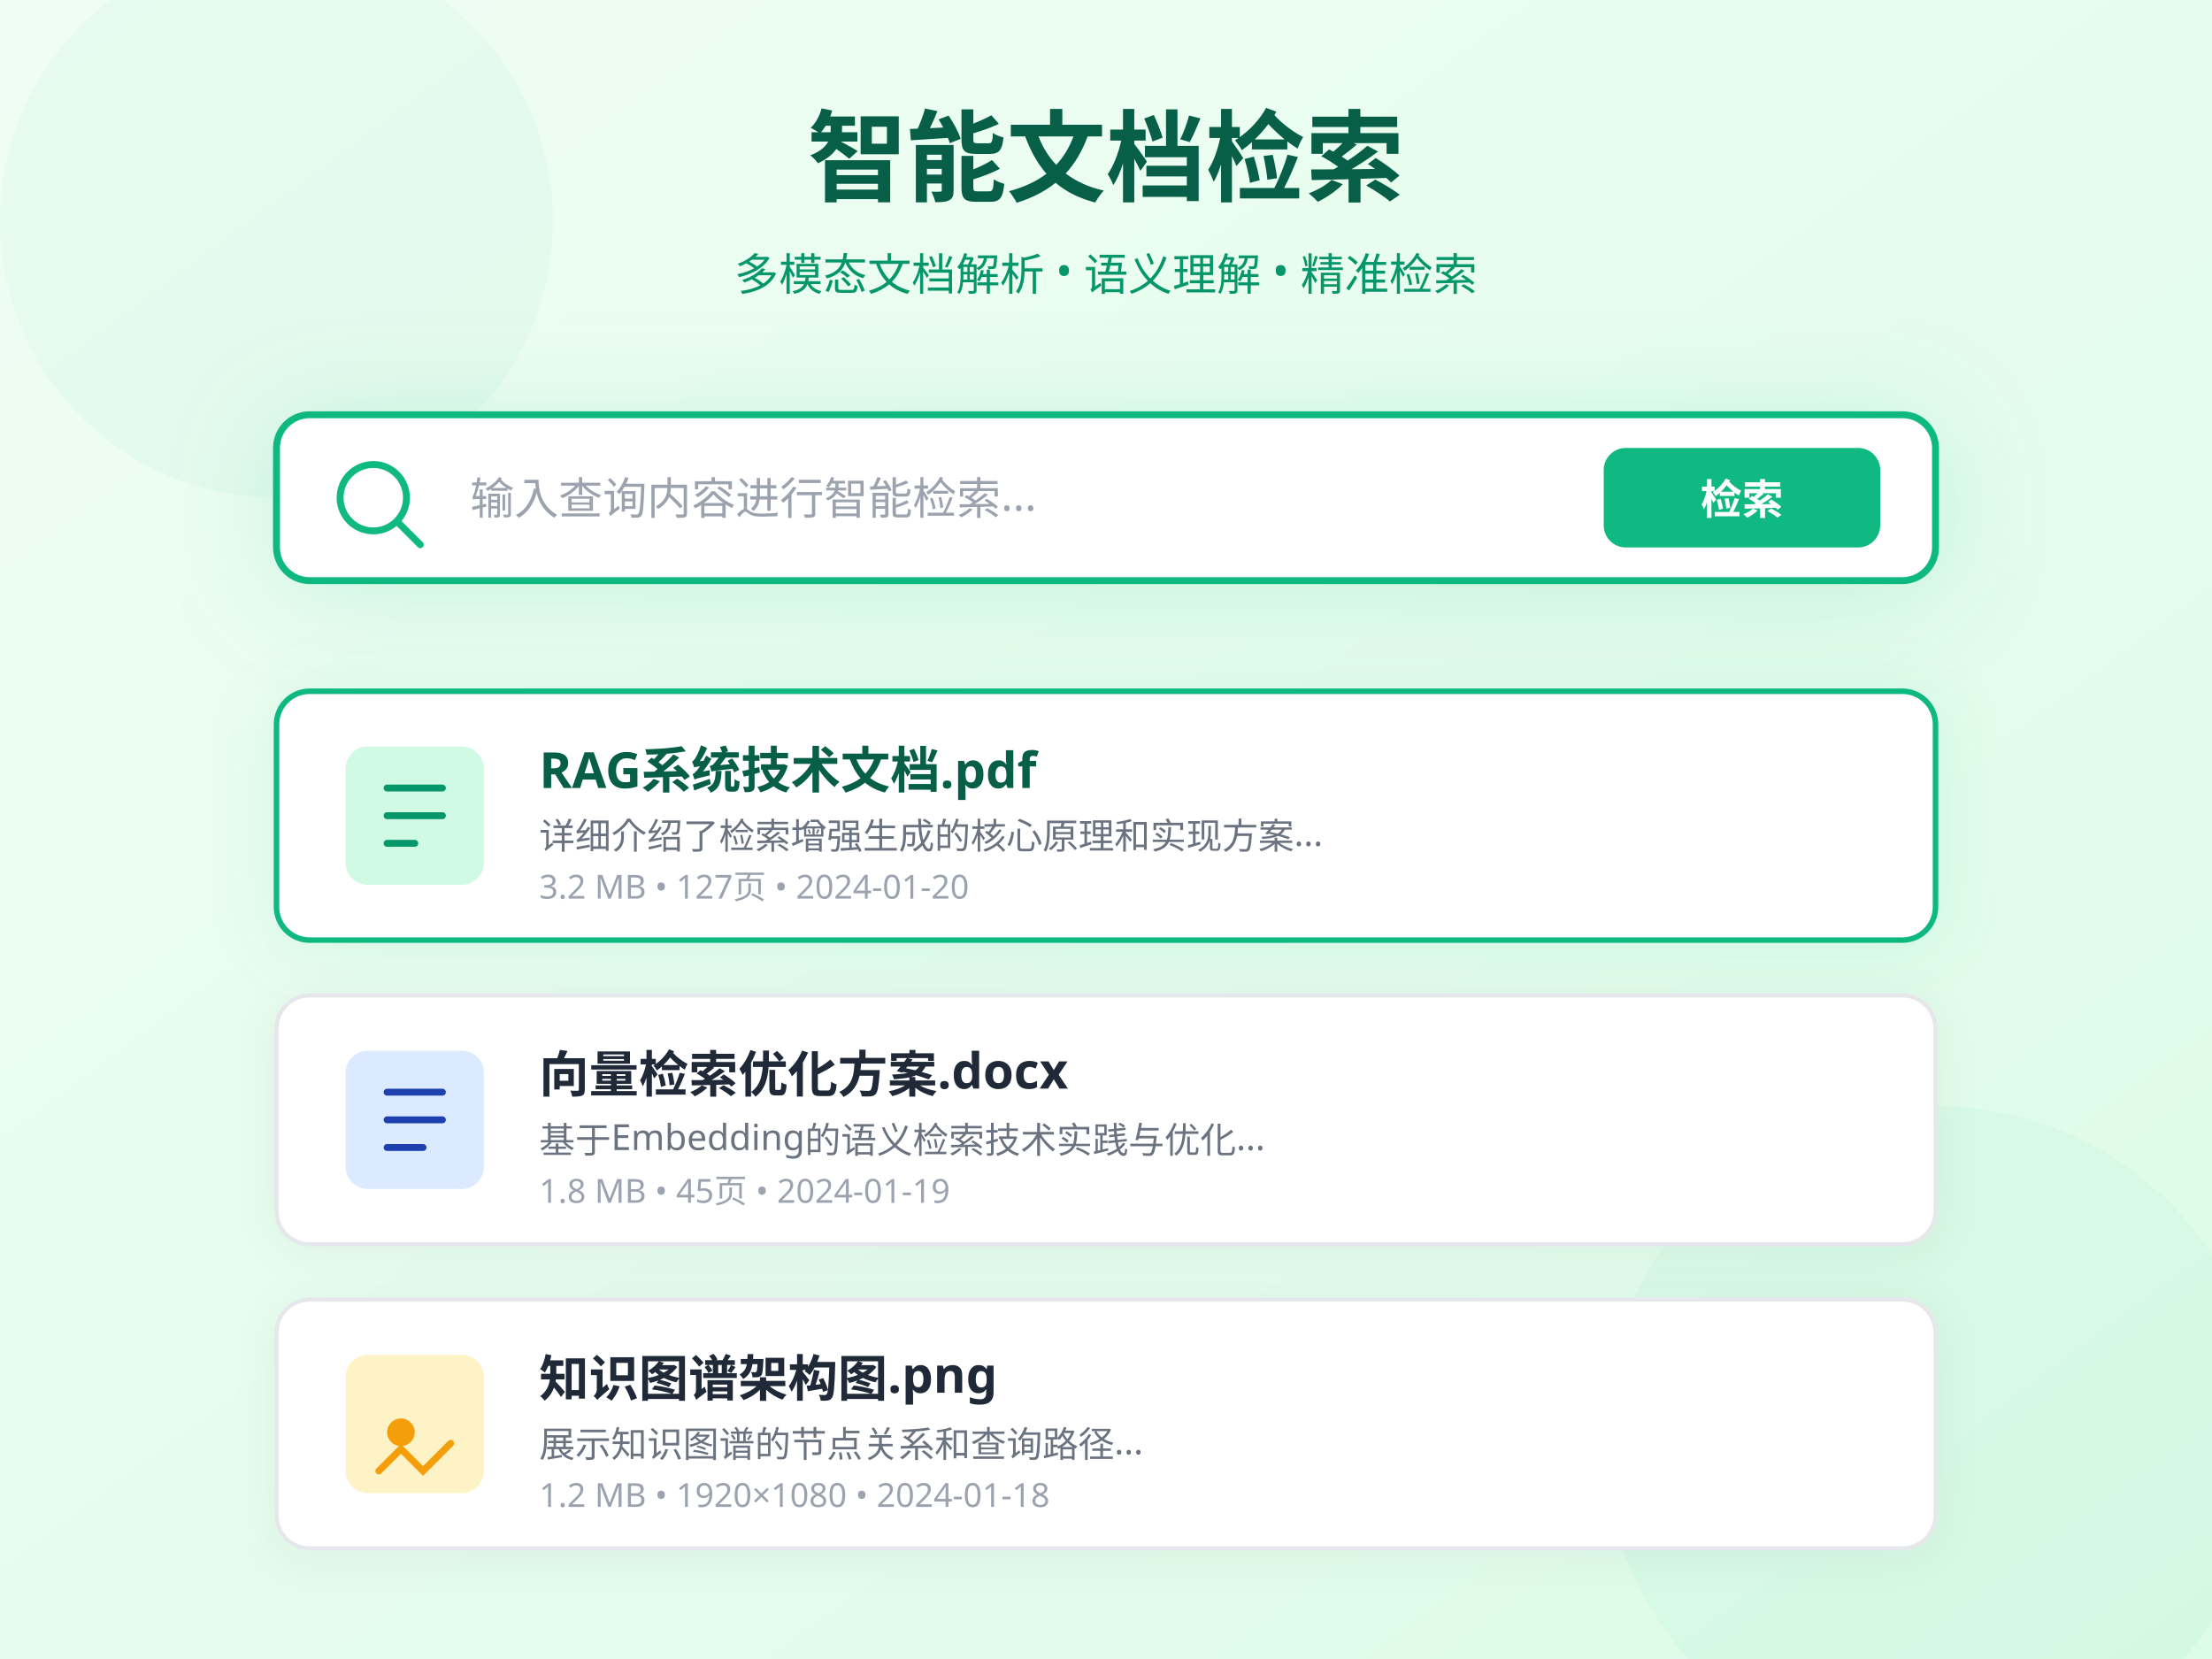
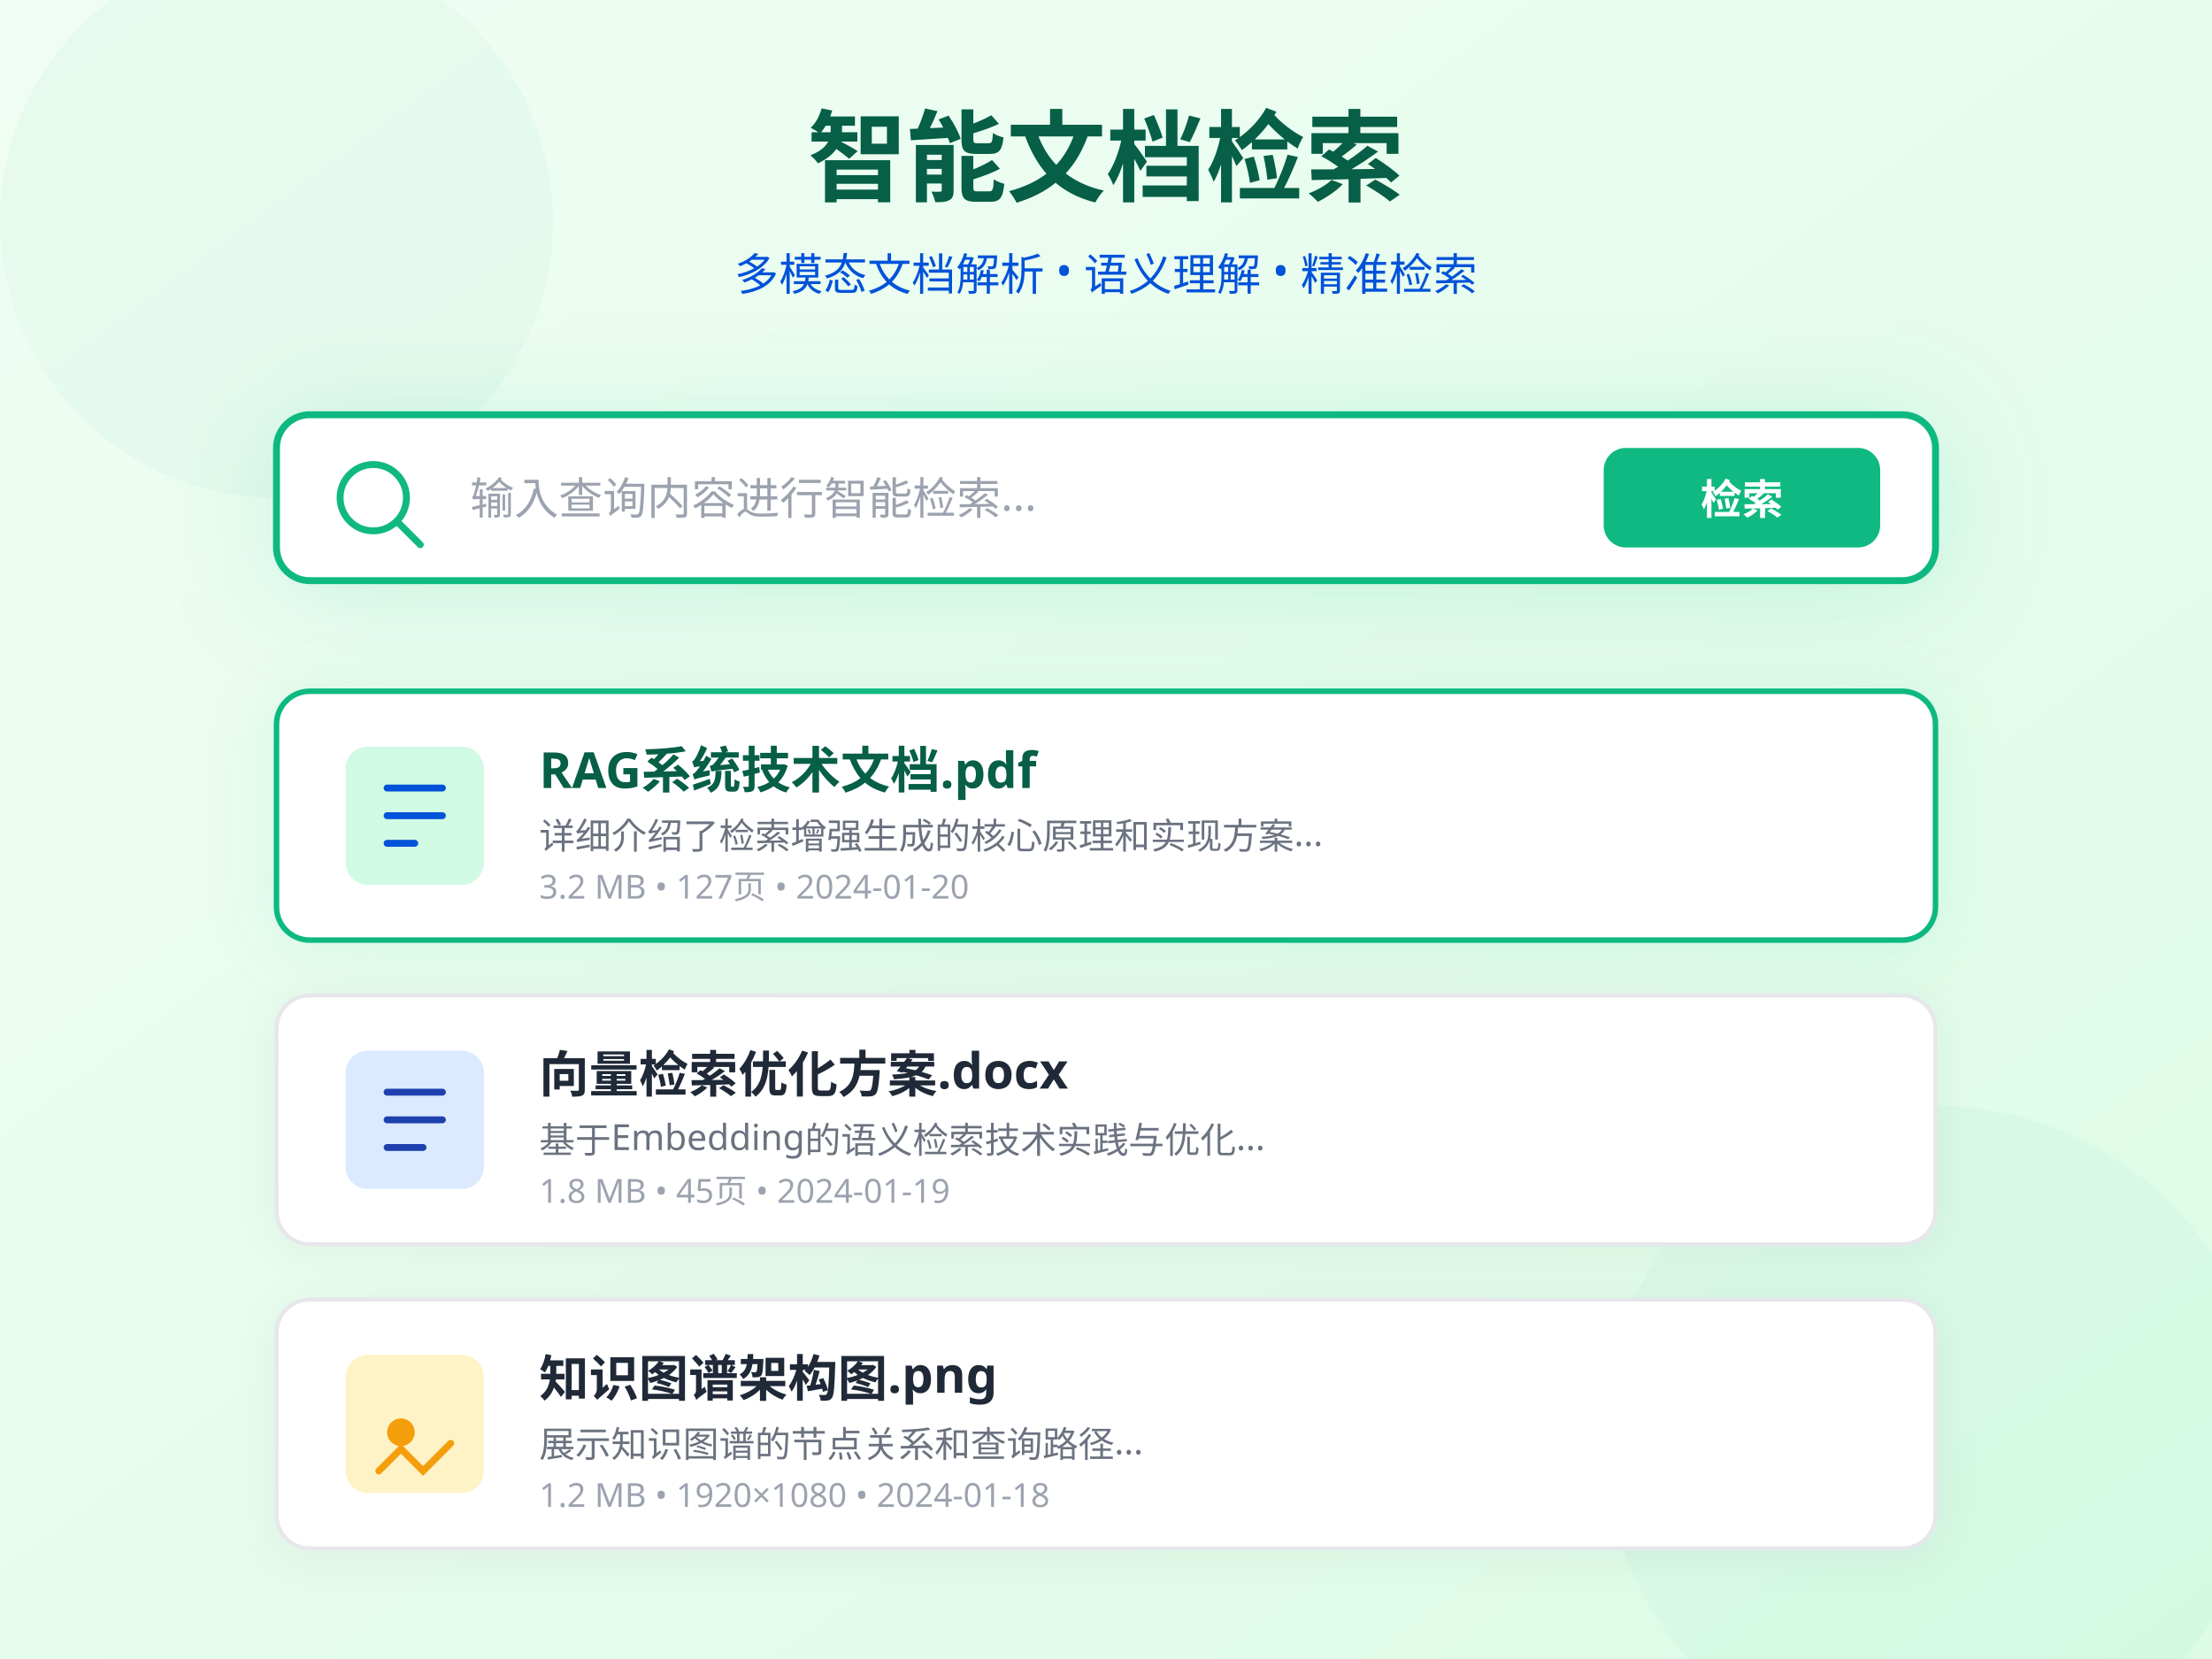
<svg xmlns="http://www.w3.org/2000/svg" viewBox="0 0 800 600">
  <defs>
    <linearGradient id="grad1" x1="0%" y1="0%" x2="100%" y2="100%">
      <stop offset="0%" style="stop-color:#F0FDF4;stop-opacity:1" />
      <stop offset="100%" style="stop-color:#DCFCE7;stop-opacity:1" />
    </linearGradient>
  </defs>
  <rect width="800" height="600" fill="url(#grad1)" />
  <circle cx="100" cy="80" r="100" fill="#10B981" opacity="0.04" />
  <circle cx="700" cy="520" r="120" fill="#10B981" opacity="0.04" />
  <text x="400" y="70" font-family="PingFang SC, sans-serif" font-size="36" font-weight="700" fill="#065F46" text-anchor="middle">智能文档检索</text>
-   <text x="400" y="105" font-family="PingFang SC, sans-serif" font-size="16" fill="#059669" text-anchor="middle">多模态文档解析 • 语义理解 • 精准检索</text>
+   <text x="400" y="105" font-family="PingFang SC, sans-serif" font-size="16" fill="#0052d9" text-anchor="middle">多模态文档解析 • 语义理解 • 精准检索</text>
  <g transform="translate(100, 150)">
    <rect width="600" height="60" rx="12" fill="white" stroke="#10B981" stroke-width="2.5" filter="drop-shadow(0 4px 20px rgba(16, 185, 129, 0.15))" />
    <circle cx="35" cy="30" r="12" stroke="#10B981" stroke-width="2.5" fill="none" />
    <line x1="44" y1="39" x2="52" y2="47" stroke="#10B981" stroke-width="2.5" stroke-linecap="round" />
    <text x="70" y="36" font-family="PingFang SC, sans-serif" font-size="16" fill="#9CA3AF">输入查询内容进行智能检索...</text>
    <rect x="480" y="12" width="100" height="36" rx="8" fill="#10B981" />
    <text x="530" y="36" font-family="PingFang SC, sans-serif" font-size="15" font-weight="600" fill="white" text-anchor="middle">检索</text>
  </g>
  <g transform="translate(100, 250)">
    <rect width="600" height="90" rx="12" fill="white" stroke="#10B981" stroke-width="2" filter="drop-shadow(0 2px 12px rgba(16, 185, 129, 0.1))" />
    <g transform="translate(25, 20)">
      <rect width="50" height="50" rx="8" fill="#D1FAE5" />
-       <path d="M15 15 L35 15 M15 25 L35 25 M15 35 L25 35" stroke="#059669" stroke-width="2.5" stroke-linecap="round" />
+       <path d="M15 15 L35 15 M15 25 L35 25 M15 35 L25 35" stroke="#0052d9" stroke-width="2.5" stroke-linecap="round" />
    </g>
    <text x="95" y="35" font-family="PingFang SC, sans-serif" font-size="18" font-weight="600" fill="#065F46">RAG系统技术文档.pdf</text>
    <text x="95" y="57" font-family="PingFang SC, sans-serif" font-size="13" fill="#6B7280">详细介绍了检索增强生成的核心原理和实现方案...</text>
    <text x="95" y="75" font-family="PingFang SC, sans-serif" font-size="12" fill="#9CA3AF">3.2 MB • 127页 • 2024-01-20</text>
  </g>
  <g transform="translate(100, 360)">
    <rect width="600" height="90" rx="12" fill="white" stroke="#E5E7EB" stroke-width="1.5" filter="drop-shadow(0 2px 8px rgba(0, 0, 0, 0.05))" />
    <g transform="translate(25, 20)">
      <rect width="50" height="50" rx="8" fill="#DBEAFE" />
      <path d="M15 15 L35 15 M15 25 L35 25 M15 35 L28 35" stroke="#1E40AF" stroke-width="2.5" stroke-linecap="round" />
    </g>
    <text x="95" y="35" font-family="PingFang SC, sans-serif" font-size="18" font-weight="600" fill="#1F2937">向量检索优化方案.docx</text>
    <text x="95" y="57" font-family="PingFang SC, sans-serif" font-size="13" fill="#6B7280">基于Embedding的语义检索技术实践与优化...</text>
    <text x="95" y="75" font-family="PingFang SC, sans-serif" font-size="12" fill="#9CA3AF">1.8 MB • 45页 • 2024-01-19</text>
  </g>
  <g transform="translate(100, 470)">
    <rect width="600" height="90" rx="12" fill="white" stroke="#E5E7EB" stroke-width="1.5" filter="drop-shadow(0 2px 8px rgba(0, 0, 0, 0.05))" />
    <g transform="translate(25, 20)">
      <rect width="50" height="50" rx="8" fill="#FEF3C7" />
      <circle cx="20" cy="28" r="5" fill="#F59E0B" />
      <path d="M12 42 L20 34 L28 42 L38 32" stroke="#F59E0B" stroke-width="2.5" fill="none" stroke-linecap="round" />
    </g>
    <text x="95" y="35" font-family="PingFang SC, sans-serif" font-size="18" font-weight="600" fill="#1F2937">知识图谱架构图.png</text>
    <text x="95" y="57" font-family="PingFang SC, sans-serif" font-size="13" fill="#6B7280">展示知识图谱的节点关系和查询路径...</text>
    <text x="95" y="75" font-family="PingFang SC, sans-serif" font-size="12" fill="#9CA3AF">1.2 MB • 1920×1080 • 2024-01-18</text>
  </g>
</svg>
